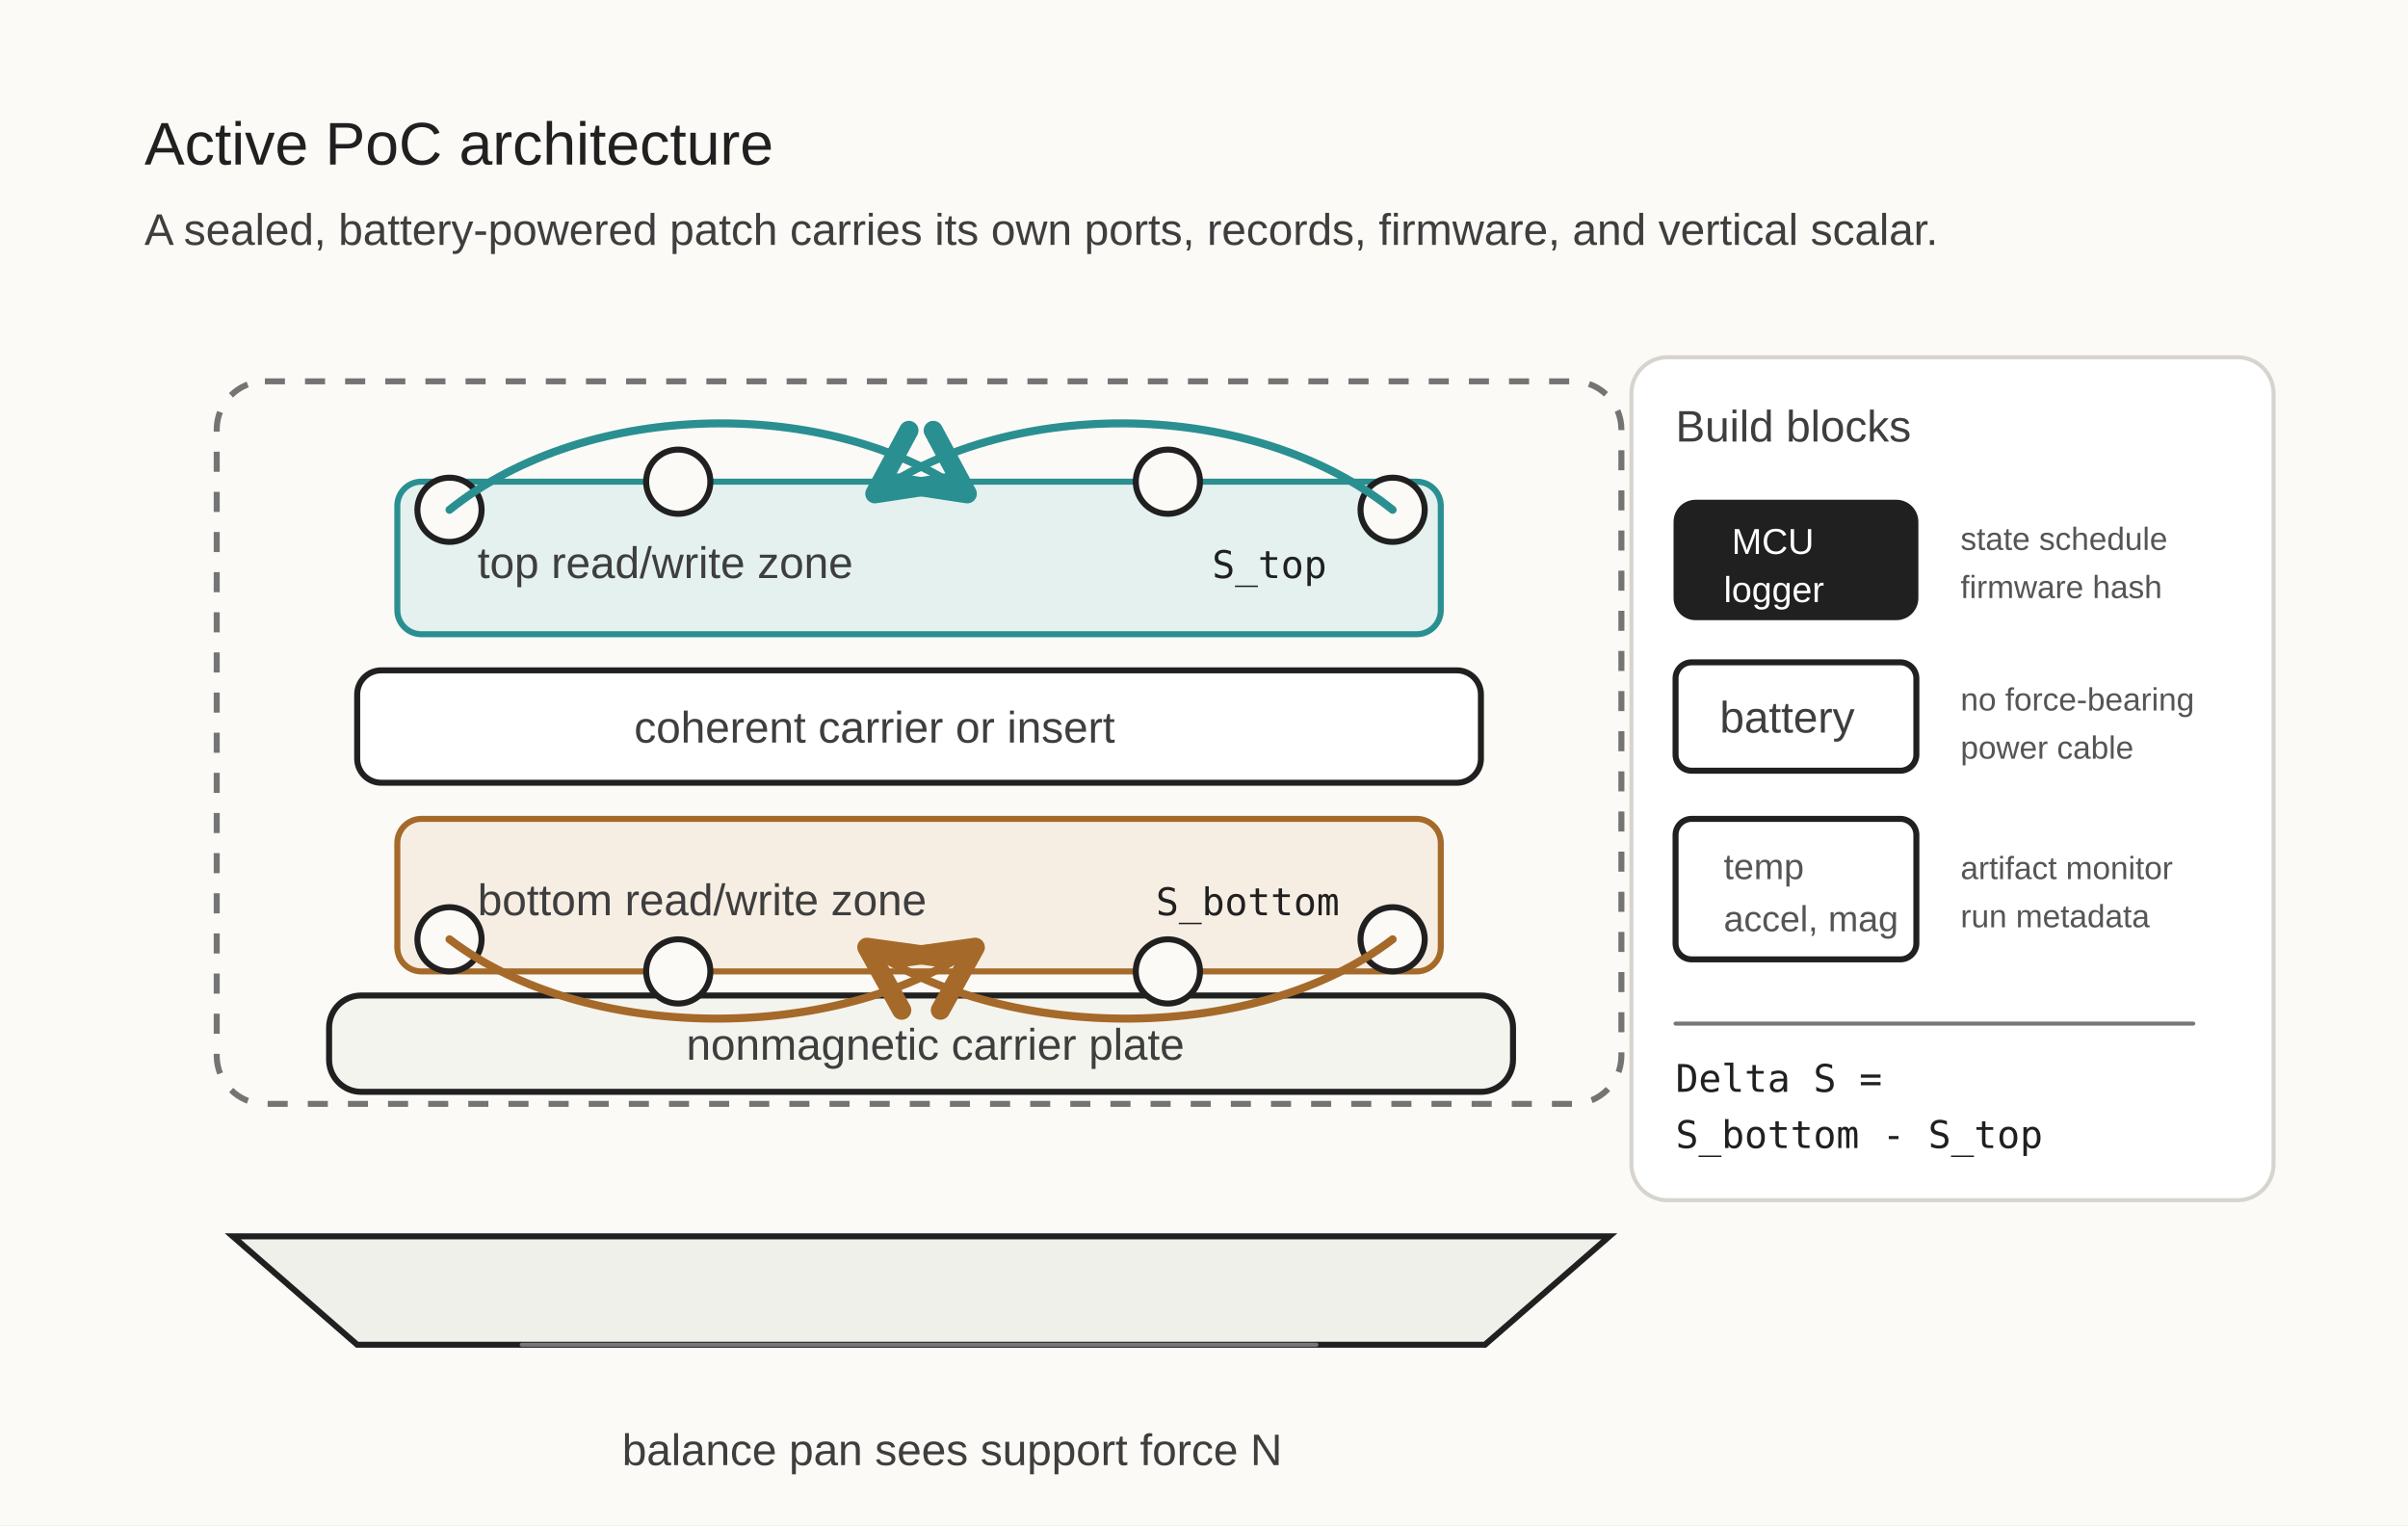
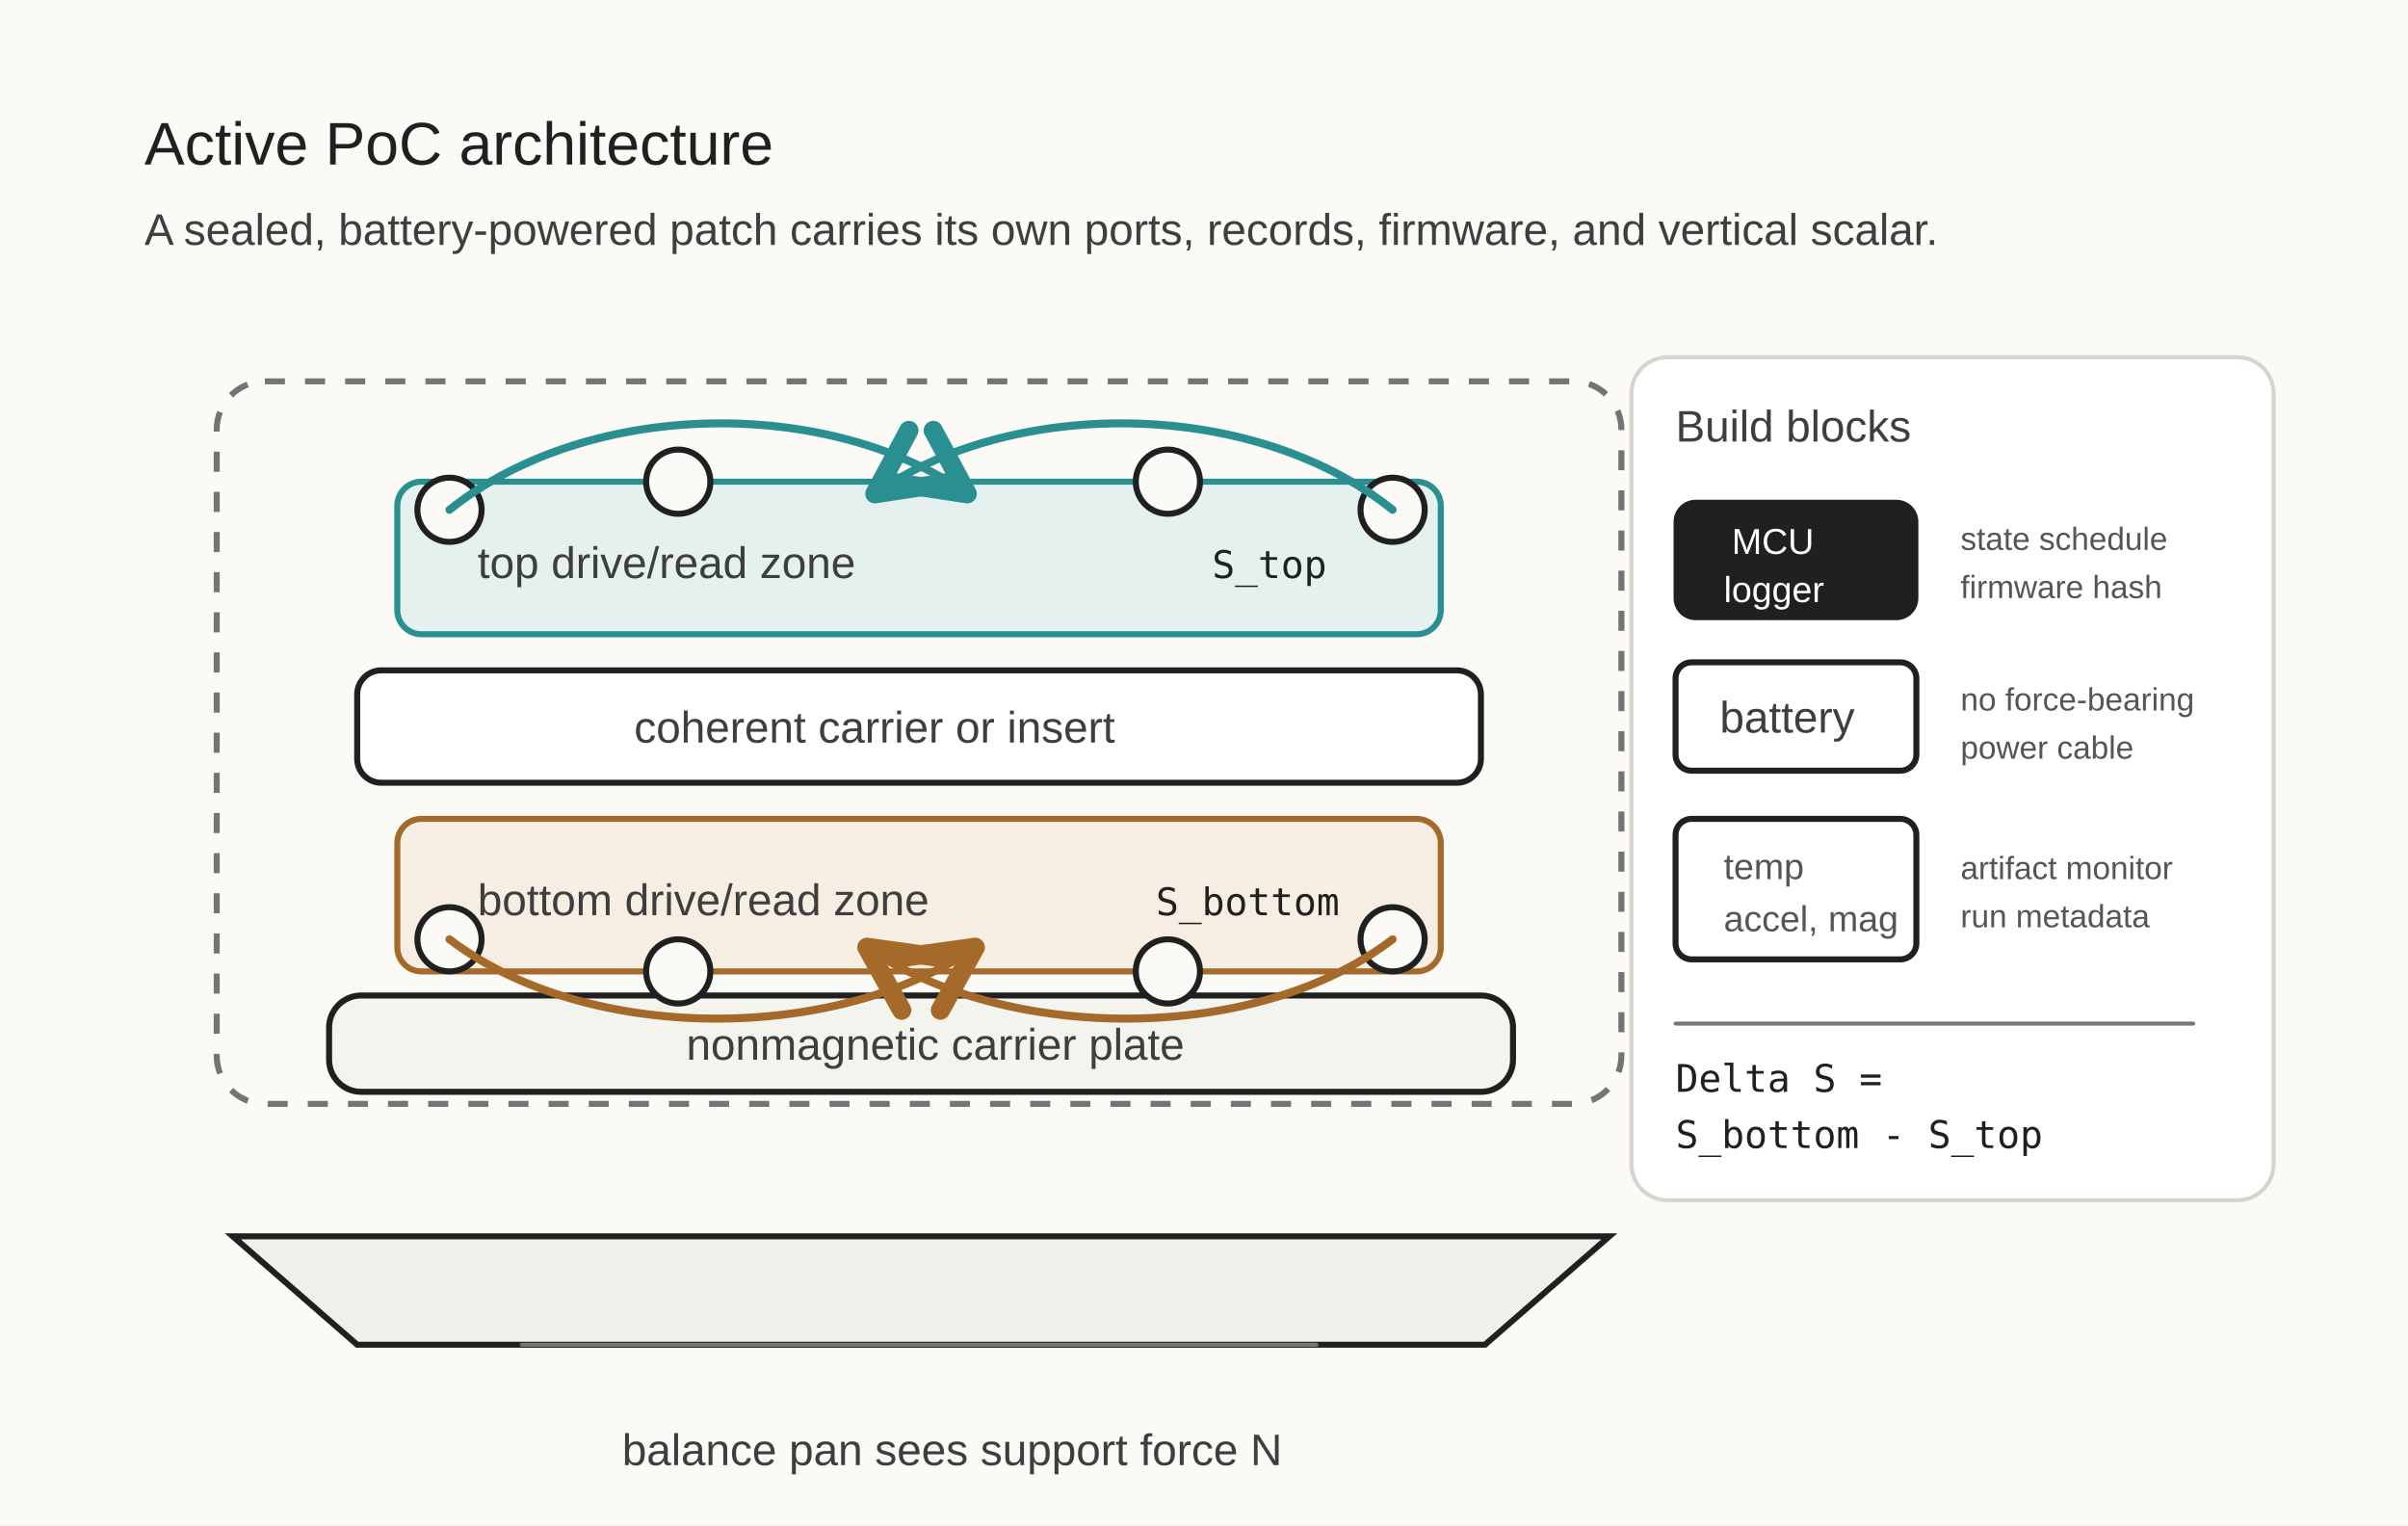
<svg xmlns="http://www.w3.org/2000/svg" width="1200" height="760" viewBox="0 0 1200 760">
  <defs>
    <style>
      .bg { fill: #fbfaf7; }
      .plate { fill: #f4f4ef; stroke: #202020; stroke-width: 3; rx: 16; }
      .layer { fill: #ffffff; stroke: #202020; stroke-width: 3; rx: 12; }
      .top { fill: #e4f1ef; stroke: #2a8f91; stroke-width: 3; rx: 12; }
      .bottom { fill: #f7eee3; stroke: #a5692a; stroke-width: 3; rx: 12; }
      .chip { fill: #202020; stroke: #202020; stroke-width: 2; rx: 10; }
      .battery { fill: #ffffff; stroke: #202020; stroke-width: 3; rx: 8; }
      .panel { fill: #ffffff; stroke: #d7d4cd; stroke-width: 2; rx: 18; }
      .shield { fill: none; stroke: #747474; stroke-width: 3; stroke-dasharray: 10 10; rx: 24; }
      .pan { fill: #f0f0eb; stroke: #202020; stroke-width: 3; }
      .ink { stroke: #202020; stroke-width: 3; fill: none; stroke-linecap: round; stroke-linejoin: round; }
      .thin { stroke: #777; stroke-width: 2; fill: none; stroke-linecap: round; stroke-linejoin: round; }
      .teal { stroke: #2a8f91; stroke-width: 4; fill: none; stroke-linecap: round; stroke-linejoin: round; }
      .amber { stroke: #a5692a; stroke-width: 4; fill: none; stroke-linecap: round; stroke-linejoin: round; }
      .port { fill: #fbfaf7; stroke: #202020; stroke-width: 3; }
      .label { font-family: "Avenir Next", "Helvetica Neue", Arial, sans-serif; font-size: 30px; fill: #202020; letter-spacing: 0; }
      .small { font-family: "Avenir Next", "Helvetica Neue", Arial, sans-serif; font-size: 22px; fill: #3e3e3e; letter-spacing: 0; }
      .tiny { font-family: "Avenir Next", "Helvetica Neue", Arial, sans-serif; font-size: 18px; fill: #555; letter-spacing: 0; }
      .note { font-family: "Avenir Next", "Helvetica Neue", Arial, sans-serif; font-size: 16px; fill: #555; letter-spacing: 0; }
      .white { font-family: "Avenir Next", "Helvetica Neue", Arial, sans-serif; font-size: 18px; fill: #fff; letter-spacing: 0; }
      .mono { font-family: Menlo, Consolas, monospace; font-size: 19px; fill: #202020; letter-spacing: 0; }
    </style>
    <marker id="arrow" markerWidth="12" markerHeight="12" refX="10" refY="6" orient="auto">
      <path d="M2,2 L10,6 L2,10" fill="none" stroke="#2a8f91" stroke-width="2.4" stroke-linecap="round" stroke-linejoin="round" />
    </marker>
    <marker id="amber-arrow" markerWidth="12" markerHeight="12" refX="10" refY="6" orient="auto">
      <path d="M2,2 L10,6 L2,10" fill="none" stroke="#a5692a" stroke-width="2.4" stroke-linecap="round" stroke-linejoin="round" />
    </marker>
  </defs>
  <rect class="bg" width="1200" height="760" />
  <text class="label" x="72" y="82">Active PoC architecture</text>
  <text class="small" x="72" y="122">A sealed, battery-powered patch carries its own ports, records, firmware, and vertical scalar.</text>
  <g transform="translate(72 170)">
    <rect class="shield" x="36" y="20" width="700" height="360" />
    <rect class="top" x="126" y="70" width="520" height="76" />
-     <text class="small" x="166" y="118">top read/write zone</text>
+     <text class="small" x="166" y="118">top drive/read zone</text>
    <text class="mono" x="532" y="118">S_top</text>
    <rect class="layer" x="106" y="164" width="560" height="56" />
    <text class="small" x="244" y="200">coherent carrier or insert</text>
    <rect class="bottom" x="126" y="238" width="520" height="76" />
-     <text class="small" x="166" y="286">bottom read/write zone</text>
+     <text class="small" x="166" y="286">bottom drive/read zone</text>
    <text class="mono" x="504" y="286">S_bottom</text>
    <rect class="plate" x="92" y="326" width="590" height="48" />
    <text class="small" x="270" y="358">nonmagnetic carrier plate</text>
    <circle class="port" cx="152" cy="84" r="16" />
    <circle class="port" cx="266" cy="70" r="16" />
    <circle class="port" cx="510" cy="70" r="16" />
    <circle class="port" cx="622" cy="84" r="16" />
    <circle class="port" cx="152" cy="298" r="16" />
    <circle class="port" cx="266" cy="314" r="16" />
    <circle class="port" cx="510" cy="314" r="16" />
    <circle class="port" cx="622" cy="298" r="16" />
    <path class="teal" d="M152 84 C222 28 342 28 410 76" marker-end="url(#arrow)" />
    <path class="teal" d="M622 84 C552 28 432 28 364 76" marker-end="url(#arrow)" />
    <path class="amber" d="M152 298 C220 350 344 350 414 302" marker-end="url(#amber-arrow)" />
    <path class="amber" d="M622 298 C554 350 430 350 360 302" marker-end="url(#amber-arrow)" />
    <path class="pan" d="M44 446 H730 L668 500 H106 Z" />
    <path class="thin" d="M188 500 H584" />
    <text class="small" x="238" y="560">balance pan sees support force N</text>
  </g>
  <g transform="translate(835 178)">
    <rect class="panel" x="-22" y="0" width="320" height="420" />
    <text class="small" x="0" y="42">Build blocks</text>
    <rect class="chip" x="0" y="72" width="120" height="58" />
    <text class="white" x="28" y="98">MCU</text>
    <text class="white" x="24" y="122">logger</text>
    <text class="note" x="142" y="96">state schedule</text>
    <text class="note" x="142" y="120">firmware hash</text>
    <rect class="battery" x="0" y="152" width="120" height="54" />
    <text class="small" x="22" y="187">battery</text>
    <text class="note" x="142" y="176">no force-bearing</text>
    <text class="note" x="142" y="200">power cable</text>
    <rect class="battery" x="0" y="230" width="120" height="70" />
    <text class="tiny" x="24" y="260">temp</text>
    <text class="tiny" x="24" y="286">accel, mag</text>
    <text class="note" x="142" y="260">artifact monitor</text>
    <text class="note" x="142" y="284">run metadata</text>
    <path class="thin" d="M0 332 H258" />
    <text class="mono" x="0" y="366">Delta S =</text>
    <text class="mono" x="0" y="394">S_bottom - S_top</text>
  </g>
</svg>
